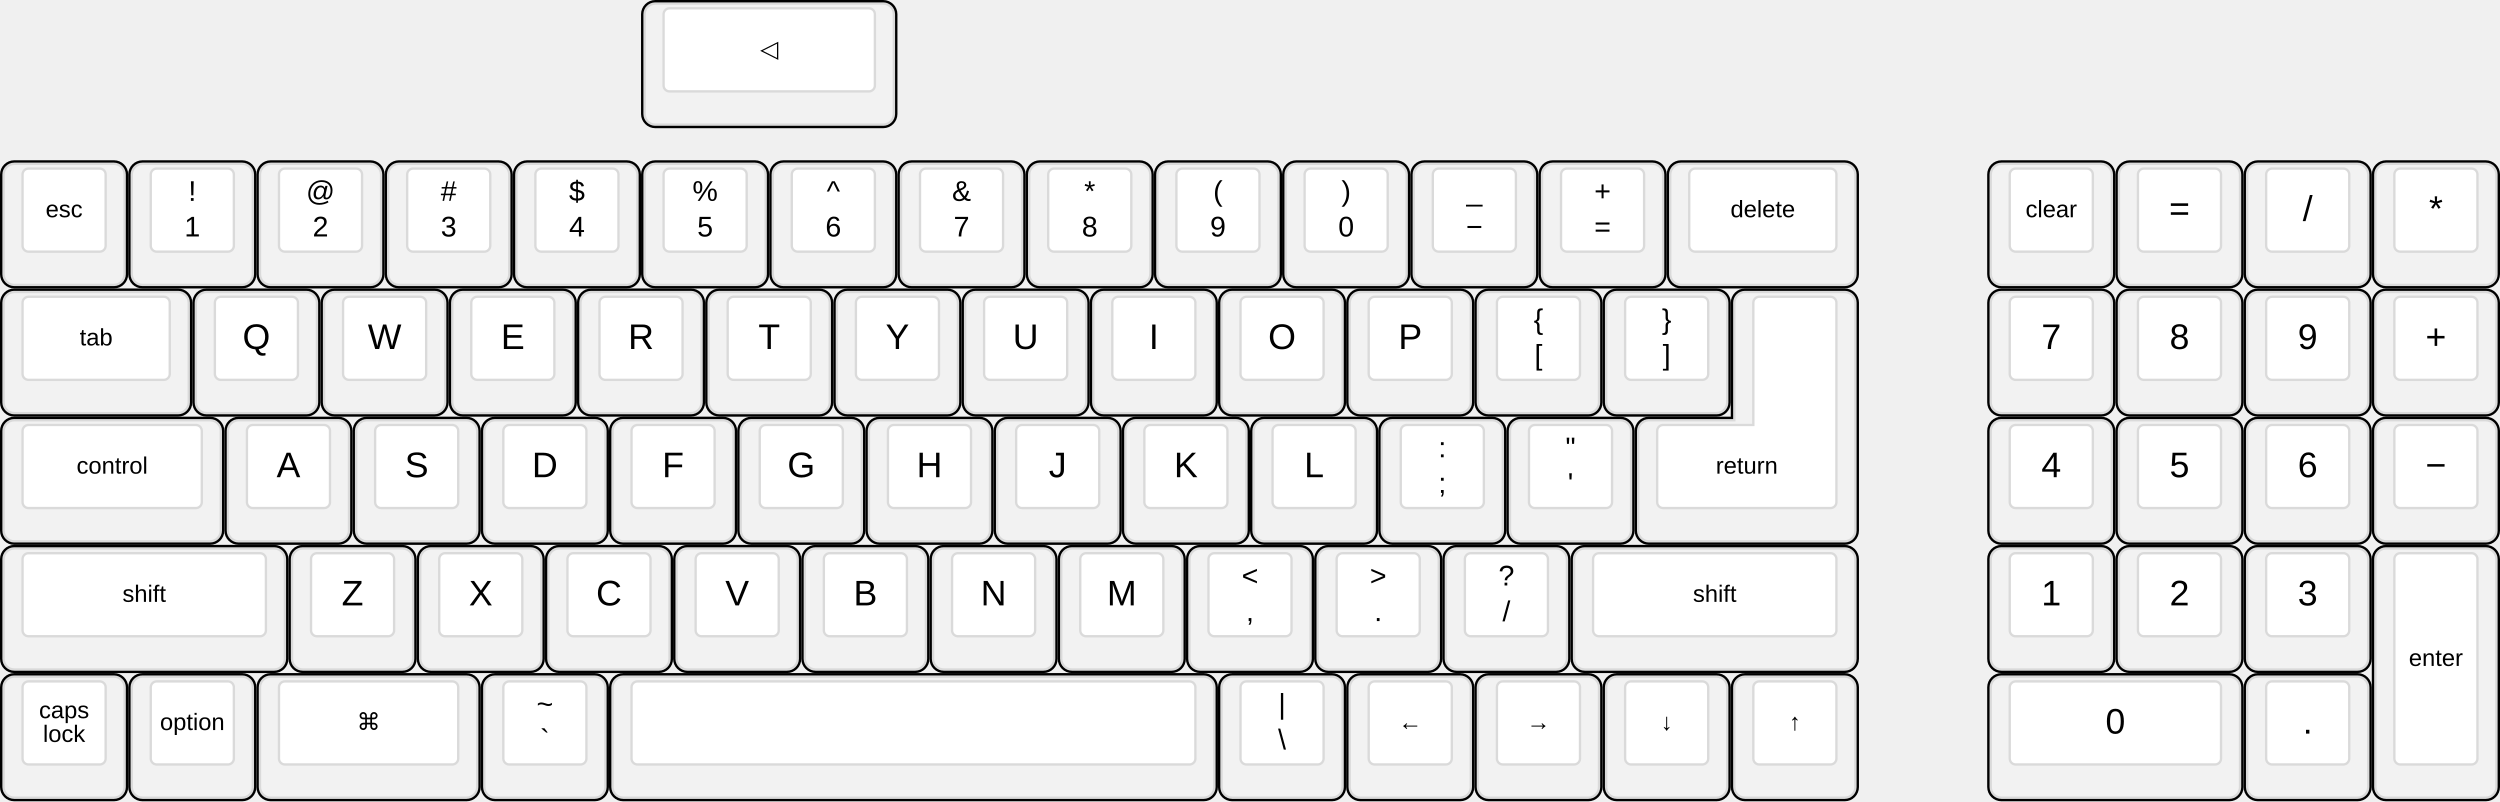
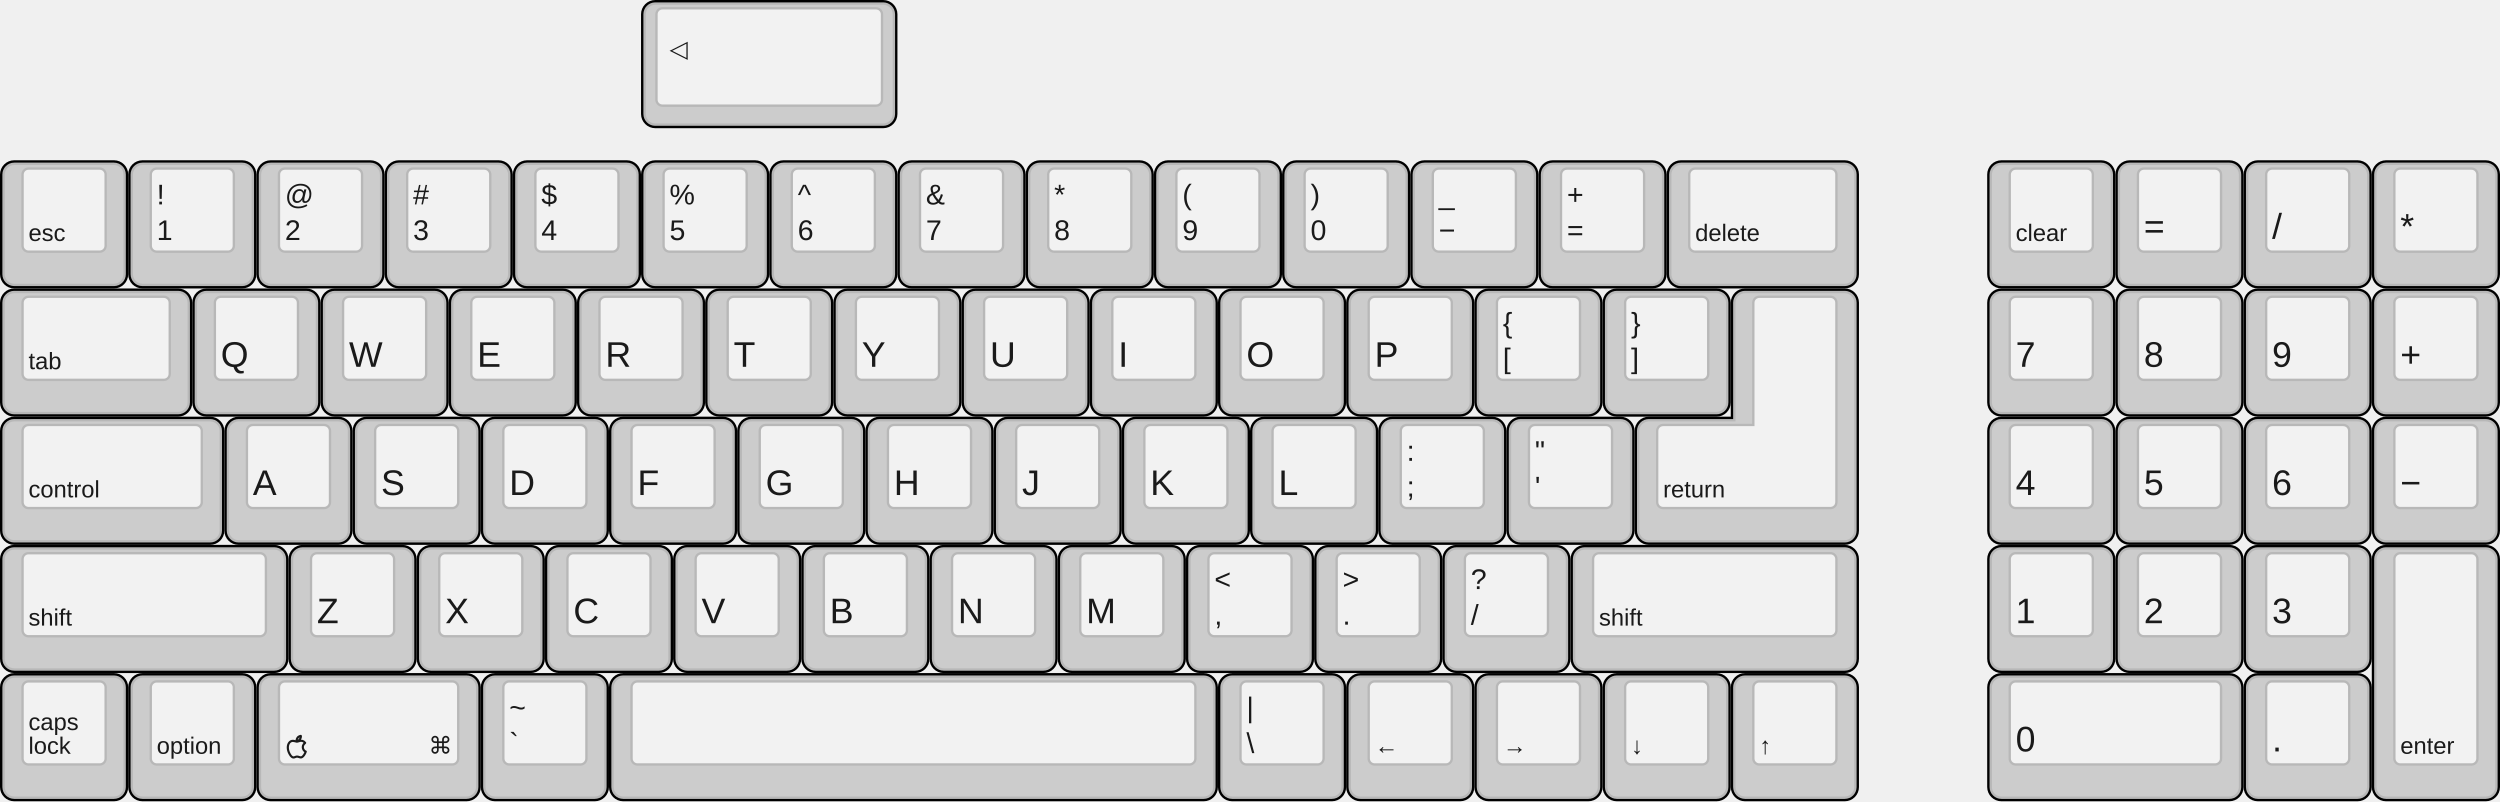
<svg xmlns="http://www.w3.org/2000/svg" xmlns:xlink="http://www.w3.org/1999/xlink" version="1.1" width="1053" height="337.5" viewBox="0 -337.5 1053 337.5">
  <defs>
    <g id="shape0">
      <path d="M 6 -54 C 2.686 -54 0 -51.314 0 -48 L 0 -6 C 0 -2.686 2.686 0 6 0 L 48 0 C 51.314 0 54 -2.686 54 -6 L 54 -48 C 54 -51.314 51.314 -54 48 -54 Z" fill="#000000" />
-       <path d="M 6 -53 C 3.239 -53 1 -50.761 1 -48 L 1 -6 C 1 -3.239 3.239 -1 6 -1 L 48 -1 C 50.761 -1 53 -3.239 53 -6 L 53 -48 C 53 -50.761 50.761 -53 48 -53 Z" fill="#dadada" />
-       <path d="M 6 -52 C 3.791 -52 2 -50.209 2 -48 L 2 -6 C 2 -3.791 3.791 -2 6 -2 L 48 -2 C 50.209 -2 52 -3.791 52 -6 L 52 -48 C 52 -50.209 50.209 -52 48 -52 Z" fill="#f2f2f2" />
-       <path d="M 12 -51 C 10.343 -51 9 -49.657 9 -48 L 9 -18 C 9 -16.343 10.343 -15 12 -15 L 42 -15 C 43.657 -15 45 -16.343 45 -18 L 45 -48 C 45 -49.657 43.657 -51 42 -51 Z" fill="#dadada" />
-       <path d="M 12 -50 C 10.895 -50 10 -49.105 10 -48 L 10 -18 C 10 -16.895 10.895 -16 12 -16 L 42 -16 C 43.105 -16 44 -16.895 44 -18 L 44 -48 C 44 -49.105 43.105 -50 42 -50 Z" fill="#ffffff" />
+       <path d="M 6 -53 C 3.239 -53 1 -50.761 1 -48 L 1 -6 C 1 -3.239 3.239 -1 6 -1 L 48 -1 C 50.761 -1 53 -3.239 53 -6 L 53 -48 C 53 -50.761 50.761 -53 48 -53 Z" fill="#b8b8b8" />
+       <path d="M 6 -52 C 3.791 -52 2 -50.209 2 -48 L 2 -6 C 2 -3.791 3.791 -2 6 -2 L 48 -2 C 50.209 -2 52 -3.791 52 -6 L 52 -48 C 52 -50.209 50.209 -52 48 -52 Z" fill="#cccccc" />
+       <path d="M 12 -51 C 10.343 -51 9 -49.657 9 -48 L 9 -18 C 9 -16.343 10.343 -15 12 -15 L 42 -15 C 43.657 -15 45 -16.343 45 -18 L 45 -48 C 45 -49.657 43.657 -51 42 -51 Z" fill="#b8b8b8" />
+       <path d="M 12 -50 C 10.895 -50 10 -49.105 10 -48 L 10 -18 C 10 -16.895 10.895 -16 12 -16 L 42 -16 C 43.105 -16 44 -16.895 44 -18 L 44 -48 C 44 -49.105 43.105 -50 42 -50 Z" fill="#f2f2f2" />
    </g>
    <g id="shape1">
      <path d="M 6 -54 C 2.686 -54 0 -51.314 0 -48 L 0 -6 C 0 -2.686 2.686 0 6 0 L 88.5 0 C 91.814 0 94.5 -2.686 94.5 -6 L 94.5 -48 C 94.5 -51.314 91.814 -54 88.5 -54 Z" fill="#000000" />
-       <path d="M 6 -53 C 3.239 -53 1 -50.761 1 -48 L 1 -6 C 1 -3.239 3.239 -1 6 -1 L 88.5 -1 C 91.261 -1 93.5 -3.239 93.5 -6 L 93.5 -48 C 93.5 -50.761 91.261 -53 88.5 -53 Z" fill="#dadada" />
-       <path d="M 6 -52 C 3.791 -52 2 -50.209 2 -48 L 2 -6 C 2 -3.791 3.791 -2 6 -2 L 88.5 -2 C 90.709 -2 92.5 -3.791 92.5 -6 L 92.5 -48 C 92.5 -50.209 90.709 -52 88.5 -52 Z" fill="#f2f2f2" />
-       <path d="M 12 -51 C 10.343 -51 9 -49.657 9 -48 L 9 -18 C 9 -16.343 10.343 -15 12 -15 L 82.5 -15 C 84.157 -15 85.5 -16.343 85.5 -18 L 85.5 -48 C 85.5 -49.657 84.157 -51 82.5 -51 Z" fill="#dadada" />
-       <path d="M 12 -50 C 10.895 -50 10 -49.105 10 -48 L 10 -18 C 10 -16.895 10.895 -16 12 -16 L 82.5 -16 C 83.605 -16 84.5 -16.895 84.5 -18 L 84.5 -48 C 84.5 -49.105 83.605 -50 82.5 -50 Z" fill="#ffffff" />
+       <path d="M 6 -53 C 3.239 -53 1 -50.761 1 -48 L 1 -6 C 1 -3.239 3.239 -1 6 -1 L 88.5 -1 C 91.261 -1 93.5 -3.239 93.5 -6 L 93.5 -48 C 93.5 -50.761 91.261 -53 88.5 -53 Z" fill="#b8b8b8" />
+       <path d="M 6 -52 C 3.791 -52 2 -50.209 2 -48 L 2 -6 C 2 -3.791 3.791 -2 6 -2 L 88.5 -2 C 90.709 -2 92.5 -3.791 92.5 -6 L 92.5 -48 C 92.5 -50.209 90.709 -52 88.5 -52 Z" fill="#cccccc" />
+       <path d="M 12 -51 C 10.343 -51 9 -49.657 9 -48 L 9 -18 C 9 -16.343 10.343 -15 12 -15 L 82.5 -15 C 84.157 -15 85.5 -16.343 85.5 -18 L 85.5 -48 C 85.5 -49.657 84.157 -51 82.5 -51 Z" fill="#b8b8b8" />
+       <path d="M 12 -50 C 10.895 -50 10 -49.105 10 -48 L 10 -18 C 10 -16.895 10.895 -16 12 -16 L 82.5 -16 C 83.605 -16 84.5 -16.895 84.5 -18 L 84.5 -48 C 84.5 -49.105 83.605 -50 82.5 -50 Z" fill="#f2f2f2" />
    </g>
    <g id="shape2">
      <path d="M 6 -54 C 2.686 -54 0 -51.314 0 -48 L 0 -6 C 0 -2.686 2.686 0 6 0 L 250.5 0 C 253.814 0 256.5 -2.686 256.5 -6 L 256.5 -48 C 256.5 -51.314 253.814 -54 250.5 -54 Z" fill="#000000" />
-       <path d="M 6 -53 C 3.239 -53 1 -50.761 1 -48 L 1 -6 C 1 -3.239 3.239 -1 6 -1 L 250.5 -1 C 253.261 -1 255.5 -3.239 255.5 -6 L 255.5 -48 C 255.5 -50.761 253.261 -53 250.5 -53 Z" fill="#dadada" />
-       <path d="M 6 -52 C 3.791 -52 2 -50.209 2 -48 L 2 -6 C 2 -3.791 3.791 -2 6 -2 L 250.5 -2 C 252.709 -2 254.5 -3.791 254.5 -6 L 254.5 -48 C 254.5 -50.209 252.709 -52 250.5 -52 Z" fill="#f2f2f2" />
-       <path d="M 12 -51 C 10.343 -51 9 -49.657 9 -48 L 9 -18 C 9 -16.343 10.343 -15 12 -15 L 244.5 -15 C 246.157 -15 247.5 -16.343 247.5 -18 L 247.5 -48 C 247.5 -49.657 246.157 -51 244.5 -51 Z" fill="#dadada" />
-       <path d="M 12 -50 C 10.895 -50 10 -49.105 10 -48 L 10 -18 C 10 -16.895 10.895 -16 12 -16 L 244.5 -16 C 245.605 -16 246.5 -16.895 246.5 -18 L 246.5 -48 C 246.5 -49.105 245.605 -50 244.5 -50 Z" fill="#ffffff" />
+       <path d="M 6 -53 C 3.239 -53 1 -50.761 1 -48 L 1 -6 C 1 -3.239 3.239 -1 6 -1 L 250.5 -1 C 253.261 -1 255.5 -3.239 255.5 -6 L 255.5 -48 C 255.5 -50.761 253.261 -53 250.5 -53 Z" fill="#b8b8b8" />
+       <path d="M 6 -52 C 3.791 -52 2 -50.209 2 -48 L 2 -6 C 2 -3.791 3.791 -2 6 -2 L 250.5 -2 C 252.709 -2 254.5 -3.791 254.5 -6 L 254.5 -48 C 254.5 -50.209 252.709 -52 250.5 -52 Z" fill="#cccccc" />
+       <path d="M 12 -51 C 10.343 -51 9 -49.657 9 -48 L 9 -18 C 9 -16.343 10.343 -15 12 -15 L 244.5 -15 C 246.157 -15 247.5 -16.343 247.5 -18 L 247.5 -48 C 247.5 -49.657 246.157 -51 244.5 -51 Z" fill="#b8b8b8" />
+       <path d="M 12 -50 C 10.895 -50 10 -49.105 10 -48 L 10 -18 C 10 -16.895 10.895 -16 12 -16 L 244.5 -16 C 245.605 -16 246.5 -16.895 246.5 -18 L 246.5 -48 C 246.5 -49.105 245.605 -50 244.5 -50 Z" fill="#f2f2f2" />
    </g>
    <g id="shape3">
      <path d="M 6 -54 C 2.686 -54 0 -51.314 0 -48 L 0 -6 C 0 -2.686 2.686 0 6 0 L 102 0 C 105.314 0 108 -2.686 108 -6 L 108 -48 C 108 -51.314 105.314 -54 102 -54 Z" fill="#000000" />
-       <path d="M 6 -53 C 3.239 -53 1 -50.761 1 -48 L 1 -6 C 1 -3.239 3.239 -1 6 -1 L 102 -1 C 104.761 -1 107 -3.239 107 -6 L 107 -48 C 107 -50.761 104.761 -53 102 -53 Z" fill="#dadada" />
-       <path d="M 6 -52 C 3.791 -52 2 -50.209 2 -48 L 2 -6 C 2 -3.791 3.791 -2 6 -2 L 102 -2 C 104.209 -2 106 -3.791 106 -6 L 106 -48 C 106 -50.209 104.209 -52 102 -52 Z" fill="#f2f2f2" />
-       <path d="M 12 -51 C 10.343 -51 9 -49.657 9 -48 L 9 -18 C 9 -16.343 10.343 -15 12 -15 L 96 -15 C 97.657 -15 99 -16.343 99 -18 L 99 -48 C 99 -49.657 97.657 -51 96 -51 Z" fill="#dadada" />
-       <path d="M 12 -50 C 10.895 -50 10 -49.105 10 -48 L 10 -18 C 10 -16.895 10.895 -16 12 -16 L 96 -16 C 97.105 -16 98 -16.895 98 -18 L 98 -48 C 98 -49.105 97.105 -50 96 -50 Z" fill="#ffffff" />
+       <path d="M 6 -53 C 3.239 -53 1 -50.761 1 -48 L 1 -6 C 1 -3.239 3.239 -1 6 -1 L 102 -1 C 104.761 -1 107 -3.239 107 -6 L 107 -48 C 107 -50.761 104.761 -53 102 -53 Z" fill="#b8b8b8" />
+       <path d="M 6 -52 C 3.791 -52 2 -50.209 2 -48 L 2 -6 C 2 -3.791 3.791 -2 6 -2 L 102 -2 C 104.209 -2 106 -3.791 106 -6 L 106 -48 C 106 -50.209 104.209 -52 102 -52 Z" fill="#cccccc" />
+       <path d="M 12 -51 C 10.343 -51 9 -49.657 9 -48 L 9 -18 C 9 -16.343 10.343 -15 12 -15 L 96 -15 C 97.657 -15 99 -16.343 99 -18 L 99 -48 C 99 -49.657 97.657 -51 96 -51 Z" fill="#b8b8b8" />
+       <path d="M 12 -50 C 10.895 -50 10 -49.105 10 -48 L 10 -18 C 10 -16.895 10.895 -16 12 -16 L 96 -16 C 97.105 -16 98 -16.895 98 -18 L 98 -48 C 98 -49.105 97.105 -50 96 -50 Z" fill="#f2f2f2" />
    </g>
    <g id="shape4">
      <path d="M 6 -108 C 2.686 -108 0 -105.314 0 -102 L 0 -6 C 0 -2.686 2.686 0 6 0 L 48 0 C 51.314 0 54 -2.686 54 -6 L 54 -102 C 54 -105.314 51.314 -108 48 -108 Z" fill="#000000" />
-       <path d="M 6 -107 C 3.239 -107 1 -104.761 1 -102 L 1 -6 C 1 -3.239 3.239 -1 6 -1 L 48 -1 C 50.761 -1 53 -3.239 53 -6 L 53 -102 C 53 -104.761 50.761 -107 48 -107 Z" fill="#dadada" />
-       <path d="M 6 -106 C 3.791 -106 2 -104.209 2 -102 L 2 -6 C 2 -3.791 3.791 -2 6 -2 L 48 -2 C 50.209 -2 52 -3.791 52 -6 L 52 -102 C 52 -104.209 50.209 -106 48 -106 Z" fill="#f2f2f2" />
-       <path d="M 12 -105 C 10.343 -105 9 -103.657 9 -102 L 9 -18 C 9 -16.343 10.343 -15 12 -15 L 42 -15 C 43.657 -15 45 -16.343 45 -18 L 45 -102 C 45 -103.657 43.657 -105 42 -105 Z" fill="#dadada" />
-       <path d="M 12 -104 C 10.895 -104 10 -103.105 10 -102 L 10 -18 C 10 -16.895 10.895 -16 12 -16 L 42 -16 C 43.105 -16 44 -16.895 44 -18 L 44 -102 C 44 -103.105 43.105 -104 42 -104 Z" fill="#ffffff" />
+       <path d="M 6 -107 C 3.239 -107 1 -104.761 1 -102 L 1 -6 C 1 -3.239 3.239 -1 6 -1 L 48 -1 C 50.761 -1 53 -3.239 53 -6 L 53 -102 C 53 -104.761 50.761 -107 48 -107 Z" fill="#b8b8b8" />
+       <path d="M 6 -106 C 3.791 -106 2 -104.209 2 -102 L 2 -6 C 2 -3.791 3.791 -2 6 -2 L 48 -2 C 50.209 -2 52 -3.791 52 -6 L 52 -102 C 52 -104.209 50.209 -106 48 -106 Z" fill="#cccccc" />
+       <path d="M 12 -105 C 10.343 -105 9 -103.657 9 -102 L 9 -18 C 9 -16.343 10.343 -15 12 -15 L 42 -15 C 43.657 -15 45 -16.343 45 -18 L 45 -102 C 45 -103.657 43.657 -105 42 -105 Z" fill="#b8b8b8" />
+       <path d="M 12 -104 C 10.895 -104 10 -103.105 10 -102 L 10 -18 C 10 -16.895 10.895 -16 12 -16 L 42 -16 C 43.105 -16 44 -16.895 44 -18 L 44 -102 C 44 -103.105 43.105 -104 42 -104 Z" fill="#f2f2f2" />
    </g>
    <g id="shape5">
      <path d="M 6 -54 C 2.686 -54 0 -51.314 0 -48 L 0 -6 C 0 -2.686 2.686 0 6 0 L 115.5 0 C 118.814 0 121.5 -2.686 121.5 -6 L 121.5 -48 C 121.5 -51.314 118.814 -54 115.5 -54 Z" fill="#000000" />
-       <path d="M 6 -53 C 3.239 -53 1 -50.761 1 -48 L 1 -6 C 1 -3.239 3.239 -1 6 -1 L 115.5 -1 C 118.261 -1 120.5 -3.239 120.5 -6 L 120.5 -48 C 120.5 -50.761 118.261 -53 115.5 -53 Z" fill="#dadada" />
-       <path d="M 6 -52 C 3.791 -52 2 -50.209 2 -48 L 2 -6 C 2 -3.791 3.791 -2 6 -2 L 115.5 -2 C 117.709 -2 119.5 -3.791 119.5 -6 L 119.5 -48 C 119.5 -50.209 117.709 -52 115.5 -52 Z" fill="#f2f2f2" />
-       <path d="M 12 -51 C 10.343 -51 9 -49.657 9 -48 L 9 -18 C 9 -16.343 10.343 -15 12 -15 L 109.5 -15 C 111.157 -15 112.5 -16.343 112.5 -18 L 112.5 -48 C 112.5 -49.657 111.157 -51 109.5 -51 Z" fill="#dadada" />
-       <path d="M 12 -50 C 10.895 -50 10 -49.105 10 -48 L 10 -18 C 10 -16.895 10.895 -16 12 -16 L 109.5 -16 C 110.605 -16 111.5 -16.895 111.5 -18 L 111.5 -48 C 111.5 -49.105 110.605 -50 109.5 -50 Z" fill="#ffffff" />
+       <path d="M 6 -53 C 3.239 -53 1 -50.761 1 -48 L 1 -6 C 1 -3.239 3.239 -1 6 -1 L 115.5 -1 C 118.261 -1 120.5 -3.239 120.5 -6 L 120.5 -48 C 120.5 -50.761 118.261 -53 115.5 -53 Z" fill="#b8b8b8" />
+       <path d="M 6 -52 C 3.791 -52 2 -50.209 2 -48 L 2 -6 C 2 -3.791 3.791 -2 6 -2 L 115.5 -2 C 117.709 -2 119.5 -3.791 119.5 -6 L 119.5 -48 C 119.5 -50.209 117.709 -52 115.5 -52 Z" fill="#cccccc" />
+       <path d="M 12 -51 C 10.343 -51 9 -49.657 9 -48 L 9 -18 C 9 -16.343 10.343 -15 12 -15 L 109.5 -15 C 111.157 -15 112.5 -16.343 112.5 -18 L 112.5 -48 C 112.5 -49.657 111.157 -51 109.5 -51 Z" fill="#b8b8b8" />
+       <path d="M 12 -50 C 10.895 -50 10 -49.105 10 -48 L 10 -18 C 10 -16.895 10.895 -16 12 -16 L 109.5 -16 C 110.605 -16 111.5 -16.895 111.5 -18 L 111.5 -48 C 111.5 -49.105 110.605 -50 109.5 -50 Z" fill="#f2f2f2" />
    </g>
    <g id="shape6">
      <path d="M 46.5 -108 C 43.186 -108 40.5 -105.314 40.5 -102 L 40.5 -54 L 6 -54 C 2.686 -54 0 -51.314 0 -48 L 0 -6 C 0 -2.686 2.686 0 6 0 L 88.5 0 C 91.814 0 94.5 -2.686 94.5 -6 L 94.5 -102 C 94.5 -105.314 91.814 -108 88.5 -108 Z" fill="#000000" />
-       <path d="M 46.5 -107 C 43.739 -107 41.5 -104.761 41.5 -102 L 41.5 -54 L 41.5 -53 L 40.5 -53 L 6 -53 C 3.239 -53 1 -50.761 1 -48 L 1 -6 C 1 -3.239 3.239 -1 6 -1 L 88.5 -1 C 91.261 -1 93.5 -3.239 93.5 -6 L 93.5 -102 C 93.5 -104.761 91.261 -107 88.5 -107 Z" fill="#dadada" />
-       <path d="M 46.5 -106 C 44.291 -106 42.5 -104.209 42.5 -102 L 42.5 -54 L 42.5 -52 L 6 -52 C 3.791 -52 2 -50.209 2 -48 L 2 -6 C 2 -3.791 3.791 -2 6 -2 L 88.5 -2 C 90.709 -2 92.5 -3.791 92.5 -6 L 92.5 -102 C 92.5 -104.209 90.709 -106 88.5 -106 Z" fill="#f2f2f2" />
-       <path d="M 52.5 -105 C 50.843 -105 49.5 -103.657 49.5 -102 L 49.5 -60 L 49.5 -51 L 40.5 -51 L 12 -51 C 10.343 -51 9 -49.657 9 -48 L 9 -18 C 9 -16.343 10.343 -15 12 -15 L 82.5 -15 C 84.157 -15 85.5 -16.343 85.5 -18 L 85.5 -102 C 85.5 -103.657 84.157 -105 82.5 -105 Z" fill="#dadada" />
-       <path d="M 52.5 -104 C 51.395 -104 50.5 -103.105 50.5 -102 L 50.5 -60 L 50.5 -50 L 12 -50 C 10.895 -50 10 -49.105 10 -48 L 10 -18 C 10 -16.895 10.895 -16 12 -16 L 82.5 -16 C 83.605 -16 84.5 -16.895 84.5 -18 L 84.5 -102 C 84.5 -103.105 83.605 -104 82.5 -104 Z" fill="#ffffff" />
+       <path d="M 46.5 -107 C 43.739 -107 41.5 -104.761 41.5 -102 L 41.5 -54 L 41.5 -53 L 40.5 -53 L 6 -53 C 3.239 -53 1 -50.761 1 -48 L 1 -6 C 1 -3.239 3.239 -1 6 -1 L 88.5 -1 C 91.261 -1 93.5 -3.239 93.5 -6 L 93.5 -102 C 93.5 -104.761 91.261 -107 88.5 -107 Z" fill="#b8b8b8" />
+       <path d="M 46.5 -106 C 44.291 -106 42.5 -104.209 42.5 -102 L 42.5 -54 L 42.5 -52 L 6 -52 C 3.791 -52 2 -50.209 2 -48 L 2 -6 C 2 -3.791 3.791 -2 6 -2 L 88.5 -2 C 90.709 -2 92.5 -3.791 92.5 -6 L 92.5 -102 C 92.5 -104.209 90.709 -106 88.5 -106 Z" fill="#cccccc" />
+       <path d="M 52.5 -105 C 50.843 -105 49.5 -103.657 49.5 -102 L 49.5 -60 L 49.5 -51 L 40.5 -51 L 12 -51 C 10.343 -51 9 -49.657 9 -48 L 9 -18 C 9 -16.343 10.343 -15 12 -15 L 82.5 -15 C 84.157 -15 85.5 -16.343 85.5 -18 L 85.5 -102 C 85.5 -103.657 84.157 -105 82.5 -105 Z" fill="#b8b8b8" />
+       <path d="M 52.5 -104 C 51.395 -104 50.5 -103.105 50.5 -102 L 50.5 -60 L 50.5 -50 L 12 -50 C 10.895 -50 10 -49.105 10 -48 L 10 -18 C 10 -16.895 10.895 -16 12 -16 L 82.5 -16 C 83.605 -16 84.5 -16.895 84.5 -18 L 84.5 -102 C 84.5 -103.105 83.605 -104 82.5 -104 Z" fill="#f2f2f2" />
    </g>
    <g id="shape7">
      <path d="M 6 -54 C 2.686 -54 0 -51.314 0 -48 L 0 -6 C 0 -2.686 2.686 0 6 0 L 75 0 C 78.314 0 81 -2.686 81 -6 L 81 -48 C 81 -51.314 78.314 -54 75 -54 Z" fill="#000000" />
-       <path d="M 6 -53 C 3.239 -53 1 -50.761 1 -48 L 1 -6 C 1 -3.239 3.239 -1 6 -1 L 75 -1 C 77.761 -1 80 -3.239 80 -6 L 80 -48 C 80 -50.761 77.761 -53 75 -53 Z" fill="#dadada" />
-       <path d="M 6 -52 C 3.791 -52 2 -50.209 2 -48 L 2 -6 C 2 -3.791 3.791 -2 6 -2 L 75 -2 C 77.209 -2 79 -3.791 79 -6 L 79 -48 C 79 -50.209 77.209 -52 75 -52 Z" fill="#f2f2f2" />
-       <path d="M 12 -51 C 10.343 -51 9 -49.657 9 -48 L 9 -18 C 9 -16.343 10.343 -15 12 -15 L 69 -15 C 70.657 -15 72 -16.343 72 -18 L 72 -48 C 72 -49.657 70.657 -51 69 -51 Z" fill="#dadada" />
-       <path d="M 12 -50 C 10.895 -50 10 -49.105 10 -48 L 10 -18 C 10 -16.895 10.895 -16 12 -16 L 69 -16 C 70.105 -16 71 -16.895 71 -18 L 71 -48 C 71 -49.105 70.105 -50 69 -50 Z" fill="#ffffff" />
-     </g>
+       <path d="M 6 -53 C 3.239 -53 1 -50.761 1 -48 L 1 -6 C 1 -3.239 3.239 -1 6 -1 L 75 -1 C 77.761 -1 80 -3.239 80 -6 L 80 -48 C 80 -50.761 77.761 -53 75 -53 Z" fill="#b8b8b8" />
+       <path d="M 6 -52 C 3.791 -52 2 -50.209 2 -48 L 2 -6 C 2 -3.791 3.791 -2 6 -2 L 75 -2 C 77.209 -2 79 -3.791 79 -6 L 79 -48 C 79 -50.209 77.209 -52 75 -52 Z" fill="#cccccc" />
+       <path d="M 12 -51 C 10.343 -51 9 -49.657 9 -48 L 9 -18 C 9 -16.343 10.343 -15 12 -15 L 69 -15 C 70.657 -15 72 -16.343 72 -18 L 72 -48 C 72 -49.657 70.657 -51 69 -51 Z" fill="#b8b8b8" />
+       <path d="M 12 -50 C 10.895 -50 10 -49.105 10 -48 L 10 -18 C 10 -16.895 10.895 -16 12 -16 L 69 -16 C 70.105 -16 71 -16.895 71 -18 L 71 -48 C 71 -49.105 70.105 -50 69 -50 Z" fill="#f2f2f2" />
+     </g>
+     <g id="shape8">
+       <path d="M 6 -54 C 2.686 -54 0 -51.314 0 -48 L 0 -6 C 0 -2.686 2.686 0 6 0 L 102 0 C 105.314 0 108 -2.686 108 -6 L 108 -48 C 108 -51.314 105.314 -54 102 -54 Z" fill="#000000" />
+       <path d="M 6 -53 C 3.239 -53 1 -50.761 1 -48 L 1 -6 C 1 -3.239 3.239 -1 6 -1 L 102 -1 C 104.761 -1 107 -3.239 107 -6 L 107 -48 C 107 -50.761 104.761 -53 102 -53 Z" fill="#b8b8b8" />
+       <path d="M 6 -52 C 3.791 -52 2 -50.209 2 -48 L 2 -6 C 2 -3.791 3.791 -2 6 -2 L 102 -2 C 104.209 -2 106 -3.791 106 -6 L 106 -48 C 106 -50.209 104.209 -52 102 -52 Z" fill="#cccccc" />
+       <path d="M 9 -51 C 7.343 -51 6 -49.657 6 -48 L 6 -12 C 6 -10.343 7.343 -9 9 -9 L 99 -9 C 100.657 -9 102 -10.343 102 -12 L 102 -48 C 102 -49.657 100.657 -51 99 -51 Z" fill="#b8b8b8" />
+       <path d="M 9 -50 C 7.895 -50 7 -49.105 7 -48 L 7 -12 C 7 -10.895 7.895 -10 9 -10 L 99 -10 C 100.105 -10 101 -10.895 101 -12 L 101 -48 C 101 -49.105 100.105 -50 99 -50 Z" fill="#f2f2f2" />
+     </g>
+     <path id="path0" d="M 0.363 1 C 0.29 1 0.224 0.946 0.162 0.834 c -0.057 -0.1 -0.085 -0.2 -0.085 -0.297 c 0 -0.093 0.024 -0.171 0.07 -0.231 C 0.196 0.242 0.26 0.209 0.336 0.209 c 0.031 0 0.067 0.006 0.108 0.019 c 0.001 0 0.002 0 0.003 0.001 C 0.453 0.181 0.469 0.138 0.495 0.1 c 0.034 -0.049 0.089 -0.083 0.164 -0.099 c 0.021 -0.005 0.044 0.006 0.052 0.027 c 0.004 0.01 0.006 0.02 0.006 0.029 c 0 0.003 0.001 0.007 0.001 0.011 c 0 0.028 -0.007 0.059 -0.02 0.091 C 0.693 0.175 0.685 0.19 0.675 0.205 c 0.054 0 0.102 0.014 0.146 0.043 c 0.025 0.019 0.047 0.04 0.067 0.064 C 0.903 0.332 0.9 0.359 0.881 0.375 C 0.849 0.403 0.834 0.42 0.828 0.43 c -0.02 0.028 -0.029 0.056 -0.029 0.087 c 0 0.035 0.01 0.067 0.03 0.096 c 0.019 0.027 0.039 0.044 0.062 0.051 c 0.011 0.003 0.021 0.012 0.027 0.022 c 0.005 0.01 0.007 0.023 0.003 0.035 C 0.907 0.77 0.882 0.819 0.849 0.87 C 0.792 0.956 0.733 0.998 0.67 0.998 c -0.024 0 -0.053 -0.006 -0.091 -0.02 C 0.545 0.965 0.524 0.963 0.512 0.963 c -0.017 0 -0.038 0.005 -0.06 0.015 C 0.416 0.993 0.388 1 0.363 1 z M 0.336 0.3 c -0.047 0 -0.085 0.02 -0.117 0.061 C 0.185 0.406 0.168 0.465 0.168 0.538 c 0 0.082 0.024 0.167 0.073 0.252 c 0.043 0.078 0.085 0.119 0.122 0.119 c 0.008 0 0.024 -0.002 0.054 -0.015 C 0.483 0.865 0.536 0.865 0.61 0.893 c 0.034 0.012 0.051 0.014 0.06 0.014 c 0.038 0 0.077 -0.047 0.104 -0.087 c 0.02 -0.03 0.036 -0.059 0.047 -0.088 C 0.796 0.716 0.773 0.694 0.754 0.666 c -0.03 -0.044 -0.046 -0.094 -0.046 -0.148 c 0 -0.05 0.015 -0.096 0.044 -0.139 c 0.008 -0.013 0.02 -0.026 0.035 -0.041 C 0.781 0.333 0.775 0.327 0.768 0.322 c -0.042 -0.028 -0.087 -0.038 -0.169 -0.01 C 0.556 0.327 0.527 0.333 0.506 0.333 c -0.011 0 -0.033 -0.002 -0.087 -0.019 C 0.386 0.305 0.358 0.3 0.336 0.3 z M 0.62 0.11 C 0.598 0.121 0.582 0.135 0.57 0.152 C 0.557 0.169 0.548 0.188 0.543 0.209 c 0.009 -0.005 0.02 -0.014 0.032 -0.024 c 0.018 -0.018 0.031 -0.038 0.04 -0.059 C 0.617 0.121 0.619 0.115 0.62 0.11 z" />
  </defs>
  <g class="keyboard">
    <g class="key">
      <use xlink:href="#shape0" transform="translate(0 0)" />
-       <text x="27" y="-35" text-anchor="middle" font-family="Arial" font-size="10" fill="#000000">caps</text>
-       <text x="27" y="-25" text-anchor="middle" font-family="Arial" font-size="10" fill="#000000">lock</text>
+       <text x="12" y="-30" text-anchor="start" font-family="Arial" font-size="10" fill="#1a1a1a">caps</text>
+       <text x="12" y="-20" text-anchor="start" font-family="Arial" font-size="10" fill="#1a1a1a">lock</text>
    </g>
    <g class="key">
      <use xlink:href="#shape0" transform="translate(54 0)" />
-       <text x="81" y="-30" text-anchor="middle" font-family="Arial" font-size="10" fill="#000000">option</text>
+       <text x="66" y="-20" text-anchor="start" font-family="Arial" font-size="10" fill="#1a1a1a">option</text>
    </g>
    <g class="key">
      <use xlink:href="#shape1" transform="translate(108 0)" />
-       <text x="155.25" y="-30" text-anchor="middle" font-family="Arial" font-size="10" fill="#000000">⌘</text>
+       <use xlink:href="#path0" transform="translate(120 -28) scale(10 10)" fill="#1a1a1a" />
+       <text x="190.5" y="-20" text-anchor="end" font-family="Arial" font-size="10" fill="#1a1a1a">⌘</text>
    </g>
    <g class="key">
      <use xlink:href="#shape0" transform="translate(202.5 0)" />
-       <text x="229.5" y="-21.9" text-anchor="middle" font-family="Arial" font-size="12" fill="#000000">`</text>
-       <text x="229.5" y="-36.9" text-anchor="middle" font-family="Arial" font-size="12" fill="#000000">~</text>
+       <text x="214.5" y="-20.4" text-anchor="start" font-family="Arial" font-size="12" fill="#1a1a1a">`</text>
+       <text x="214.5" y="-35.4" text-anchor="start" font-family="Arial" font-size="12" fill="#1a1a1a">~</text>
    </g>
    <g class="key">
      <use xlink:href="#shape2" transform="translate(256.5 0)" />
    </g>
    <g class="key">
      <use xlink:href="#shape0" transform="translate(513 0)" />
-       <text x="540" y="-21.9" text-anchor="middle" font-family="Arial" font-size="12" fill="#000000">\</text>
-       <text x="540" y="-36.9" text-anchor="middle" font-family="Arial" font-size="12" fill="#000000">|</text>
+       <text x="525" y="-20.4" text-anchor="start" font-family="Arial" font-size="12" fill="#1a1a1a">\</text>
+       <text x="525" y="-35.4" text-anchor="start" font-family="Arial" font-size="12" fill="#1a1a1a">|</text>
    </g>
    <g class="key">
      <use xlink:href="#shape0" transform="translate(567 0)" />
-       <text x="594" y="-30" text-anchor="middle" font-family="Arial" font-size="10" fill="#000000">←</text>
+       <text x="579" y="-20" text-anchor="start" font-family="Arial" font-size="10" fill="#1a1a1a">←</text>
    </g>
    <g class="key">
      <use xlink:href="#shape0" transform="translate(621 0)" />
-       <text x="648" y="-30" text-anchor="middle" font-family="Arial" font-size="10" fill="#000000">→</text>
+       <text x="633" y="-20" text-anchor="start" font-family="Arial" font-size="10" fill="#1a1a1a">→</text>
    </g>
    <g class="key">
      <use xlink:href="#shape0" transform="translate(675 0)" />
-       <text x="702" y="-30" text-anchor="middle" font-family="Arial" font-size="10" fill="#000000">↓</text>
+       <text x="687" y="-20" text-anchor="start" font-family="Arial" font-size="10" fill="#1a1a1a">↓</text>
    </g>
    <g class="key">
      <use xlink:href="#shape0" transform="translate(729 0)" />
-       <text x="756" y="-30" text-anchor="middle" font-family="Arial" font-size="10" fill="#000000">↑</text>
+       <text x="741" y="-20" text-anchor="start" font-family="Arial" font-size="10" fill="#1a1a1a">↑</text>
    </g>
    <g class="key">
      <use xlink:href="#shape3" transform="translate(837 0)" />
-       <text x="891" y="-28.5" text-anchor="middle" font-family="Arial" font-size="15" fill="#000000">0</text>
+       <text x="849" y="-21" text-anchor="start" font-family="Arial" font-size="15" fill="#1a1a1a">0</text>
    </g>
    <g class="key">
      <use xlink:href="#shape0" transform="translate(945 0)" />
-       <text x="972" y="-28.5" text-anchor="middle" font-family="Arial" font-size="15" fill="#000000">.</text>
+       <text x="957" y="-21" text-anchor="start" font-family="Arial" font-size="15" fill="#1a1a1a">.</text>
    </g>
    <g class="key">
      <use xlink:href="#shape4" transform="translate(999 0)" />
-       <text x="1026" y="-57" text-anchor="middle" font-family="Arial" font-size="10" fill="#000000">enter</text>
+       <text x="1011" y="-20" text-anchor="start" font-family="Arial" font-size="10" fill="#1a1a1a">enter</text>
    </g>
    <g class="key">
      <use xlink:href="#shape5" transform="translate(0 -54)" />
-       <text x="60.75" y="-84" text-anchor="middle" font-family="Arial" font-size="10" fill="#000000">shift</text>
+       <text x="12" y="-74" text-anchor="start" font-family="Arial" font-size="10" fill="#1a1a1a">shift</text>
    </g>
    <g class="key">
      <use xlink:href="#shape0" transform="translate(121.5 -54)" />
-       <text x="148.5" y="-82.5" text-anchor="middle" font-family="Arial" font-size="15" fill="#000000">Z</text>
+       <text x="133.5" y="-75" text-anchor="start" font-family="Arial" font-size="15" fill="#1a1a1a">Z</text>
    </g>
    <g class="key">
      <use xlink:href="#shape0" transform="translate(175.5 -54)" />
-       <text x="202.5" y="-82.5" text-anchor="middle" font-family="Arial" font-size="15" fill="#000000">X</text>
+       <text x="187.5" y="-75" text-anchor="start" font-family="Arial" font-size="15" fill="#1a1a1a">X</text>
    </g>
    <g class="key">
      <use xlink:href="#shape0" transform="translate(229.5 -54)" />
-       <text x="256.5" y="-82.5" text-anchor="middle" font-family="Arial" font-size="15" fill="#000000">C</text>
+       <text x="241.5" y="-75" text-anchor="start" font-family="Arial" font-size="15" fill="#1a1a1a">C</text>
    </g>
    <g class="key">
      <use xlink:href="#shape0" transform="translate(283.5 -54)" />
-       <text x="310.5" y="-82.5" text-anchor="middle" font-family="Arial" font-size="15" fill="#000000">V</text>
+       <text x="295.5" y="-75" text-anchor="start" font-family="Arial" font-size="15" fill="#1a1a1a">V</text>
    </g>
    <g class="key">
      <use xlink:href="#shape0" transform="translate(337.5 -54)" />
-       <text x="364.5" y="-82.5" text-anchor="middle" font-family="Arial" font-size="15" fill="#000000">B</text>
+       <text x="349.5" y="-75" text-anchor="start" font-family="Arial" font-size="15" fill="#1a1a1a">B</text>
    </g>
    <g class="key">
      <use xlink:href="#shape0" transform="translate(391.5 -54)" />
-       <text x="418.5" y="-82.5" text-anchor="middle" font-family="Arial" font-size="15" fill="#000000">N</text>
+       <text x="403.5" y="-75" text-anchor="start" font-family="Arial" font-size="15" fill="#1a1a1a">N</text>
    </g>
    <g class="key">
      <use xlink:href="#shape0" transform="translate(445.5 -54)" />
-       <text x="472.5" y="-82.5" text-anchor="middle" font-family="Arial" font-size="15" fill="#000000">M</text>
+       <text x="457.5" y="-75" text-anchor="start" font-family="Arial" font-size="15" fill="#1a1a1a">M</text>
    </g>
    <g class="key">
      <use xlink:href="#shape0" transform="translate(499.5 -54)" />
-       <text x="526.5" y="-75.9" text-anchor="middle" font-family="Arial" font-size="12" fill="#000000">,</text>
-       <text x="526.5" y="-90.9" text-anchor="middle" font-family="Arial" font-size="12" fill="#000000">&lt;</text>
+       <text x="511.5" y="-74.4" text-anchor="start" font-family="Arial" font-size="12" fill="#1a1a1a">,</text>
+       <text x="511.5" y="-89.4" text-anchor="start" font-family="Arial" font-size="12" fill="#1a1a1a">&lt;</text>
    </g>
    <g class="key">
      <use xlink:href="#shape0" transform="translate(553.5 -54)" />
-       <text x="580.5" y="-75.9" text-anchor="middle" font-family="Arial" font-size="12" fill="#000000">.</text>
-       <text x="580.5" y="-90.9" text-anchor="middle" font-family="Arial" font-size="12" fill="#000000">&gt;</text>
+       <text x="565.5" y="-74.4" text-anchor="start" font-family="Arial" font-size="12" fill="#1a1a1a">.</text>
+       <text x="565.5" y="-89.4" text-anchor="start" font-family="Arial" font-size="12" fill="#1a1a1a">&gt;</text>
    </g>
    <g class="key">
      <use xlink:href="#shape0" transform="translate(607.5 -54)" />
-       <text x="634.5" y="-75.9" text-anchor="middle" font-family="Arial" font-size="12" fill="#000000">/</text>
-       <text x="634.5" y="-90.9" text-anchor="middle" font-family="Arial" font-size="12" fill="#000000">?</text>
+       <text x="619.5" y="-74.4" text-anchor="start" font-family="Arial" font-size="12" fill="#1a1a1a">/</text>
+       <text x="619.5" y="-89.4" text-anchor="start" font-family="Arial" font-size="12" fill="#1a1a1a">?</text>
    </g>
    <g class="key">
      <use xlink:href="#shape5" transform="translate(661.5 -54)" />
-       <text x="722.25" y="-84" text-anchor="middle" font-family="Arial" font-size="10" fill="#000000">shift</text>
+       <text x="673.5" y="-74" text-anchor="start" font-family="Arial" font-size="10" fill="#1a1a1a">shift</text>
    </g>
    <g class="key">
      <use xlink:href="#shape0" transform="translate(837 -54)" />
-       <text x="864" y="-82.5" text-anchor="middle" font-family="Arial" font-size="15" fill="#000000">1</text>
+       <text x="849" y="-75" text-anchor="start" font-family="Arial" font-size="15" fill="#1a1a1a">1</text>
    </g>
    <g class="key">
      <use xlink:href="#shape0" transform="translate(891 -54)" />
-       <text x="918" y="-82.5" text-anchor="middle" font-family="Arial" font-size="15" fill="#000000">2</text>
+       <text x="903" y="-75" text-anchor="start" font-family="Arial" font-size="15" fill="#1a1a1a">2</text>
    </g>
    <g class="key">
      <use xlink:href="#shape0" transform="translate(945 -54)" />
-       <text x="972" y="-82.5" text-anchor="middle" font-family="Arial" font-size="15" fill="#000000">3</text>
+       <text x="957" y="-75" text-anchor="start" font-family="Arial" font-size="15" fill="#1a1a1a">3</text>
    </g>
    <g class="key">
      <use xlink:href="#shape1" transform="translate(0 -108)" />
-       <text x="47.25" y="-138" text-anchor="middle" font-family="Arial" font-size="10" fill="#000000">control</text>
+       <text x="12" y="-128" text-anchor="start" font-family="Arial" font-size="10" fill="#1a1a1a">control</text>
    </g>
    <g class="key">
      <use xlink:href="#shape0" transform="translate(94.5 -108)" />
-       <text x="121.5" y="-136.5" text-anchor="middle" font-family="Arial" font-size="15" fill="#000000">A</text>
+       <text x="106.5" y="-129" text-anchor="start" font-family="Arial" font-size="15" fill="#1a1a1a">A</text>
    </g>
    <g class="key">
      <use xlink:href="#shape0" transform="translate(148.5 -108)" />
-       <text x="175.5" y="-136.5" text-anchor="middle" font-family="Arial" font-size="15" fill="#000000">S</text>
+       <text x="160.5" y="-129" text-anchor="start" font-family="Arial" font-size="15" fill="#1a1a1a">S</text>
    </g>
    <g class="key">
      <use xlink:href="#shape0" transform="translate(202.5 -108)" />
-       <text x="229.5" y="-136.5" text-anchor="middle" font-family="Arial" font-size="15" fill="#000000">D</text>
+       <text x="214.5" y="-129" text-anchor="start" font-family="Arial" font-size="15" fill="#1a1a1a">D</text>
    </g>
    <g class="key">
      <use xlink:href="#shape0" transform="translate(256.5 -108)" />
-       <text x="283.5" y="-136.5" text-anchor="middle" font-family="Arial" font-size="15" fill="#000000">F</text>
+       <text x="268.5" y="-129" text-anchor="start" font-family="Arial" font-size="15" fill="#1a1a1a">F</text>
    </g>
    <g class="key">
      <use xlink:href="#shape0" transform="translate(310.5 -108)" />
-       <text x="337.5" y="-136.5" text-anchor="middle" font-family="Arial" font-size="15" fill="#000000">G</text>
+       <text x="322.5" y="-129" text-anchor="start" font-family="Arial" font-size="15" fill="#1a1a1a">G</text>
    </g>
    <g class="key">
      <use xlink:href="#shape0" transform="translate(364.5 -108)" />
-       <text x="391.5" y="-136.5" text-anchor="middle" font-family="Arial" font-size="15" fill="#000000">H</text>
+       <text x="376.5" y="-129" text-anchor="start" font-family="Arial" font-size="15" fill="#1a1a1a">H</text>
    </g>
    <g class="key">
      <use xlink:href="#shape0" transform="translate(418.5 -108)" />
-       <text x="445.5" y="-136.5" text-anchor="middle" font-family="Arial" font-size="15" fill="#000000">J</text>
+       <text x="430.5" y="-129" text-anchor="start" font-family="Arial" font-size="15" fill="#1a1a1a">J</text>
    </g>
    <g class="key">
      <use xlink:href="#shape0" transform="translate(472.5 -108)" />
-       <text x="499.5" y="-136.5" text-anchor="middle" font-family="Arial" font-size="15" fill="#000000">K</text>
+       <text x="484.5" y="-129" text-anchor="start" font-family="Arial" font-size="15" fill="#1a1a1a">K</text>
    </g>
    <g class="key">
      <use xlink:href="#shape0" transform="translate(526.5 -108)" />
-       <text x="553.5" y="-136.5" text-anchor="middle" font-family="Arial" font-size="15" fill="#000000">L</text>
+       <text x="538.5" y="-129" text-anchor="start" font-family="Arial" font-size="15" fill="#1a1a1a">L</text>
    </g>
    <g class="key">
      <use xlink:href="#shape0" transform="translate(580.5 -108)" />
-       <text x="607.5" y="-129.9" text-anchor="middle" font-family="Arial" font-size="12" fill="#000000">;</text>
-       <text x="607.5" y="-144.9" text-anchor="middle" font-family="Arial" font-size="12" fill="#000000">:</text>
+       <text x="592.5" y="-128.4" text-anchor="start" font-family="Arial" font-size="12" fill="#1a1a1a">;</text>
+       <text x="592.5" y="-143.4" text-anchor="start" font-family="Arial" font-size="12" fill="#1a1a1a">:</text>
    </g>
    <g class="key">
      <use xlink:href="#shape0" transform="translate(634.5 -108)" />
-       <text x="661.5" y="-129.9" text-anchor="middle" font-family="Arial" font-size="12" fill="#000000">'</text>
-       <text x="661.5" y="-144.9" text-anchor="middle" font-family="Arial" font-size="12" fill="#000000">"</text>
+       <text x="646.5" y="-128.4" text-anchor="start" font-family="Arial" font-size="12" fill="#1a1a1a">'</text>
+       <text x="646.5" y="-143.4" text-anchor="start" font-family="Arial" font-size="12" fill="#1a1a1a">"</text>
    </g>
    <g class="key">
      <use xlink:href="#shape6" transform="translate(688.5 -108)" />
-       <text x="735.75" y="-138" text-anchor="middle" font-family="Arial" font-size="10" fill="#000000">return</text>
+       <text x="700.5" y="-128" text-anchor="start" font-family="Arial" font-size="10" fill="#1a1a1a">return</text>
    </g>
    <g class="key">
      <use xlink:href="#shape0" transform="translate(837 -108)" />
-       <text x="864" y="-136.5" text-anchor="middle" font-family="Arial" font-size="15" fill="#000000">4</text>
+       <text x="849" y="-129" text-anchor="start" font-family="Arial" font-size="15" fill="#1a1a1a">4</text>
    </g>
    <g class="key">
      <use xlink:href="#shape0" transform="translate(891 -108)" />
-       <text x="918" y="-136.5" text-anchor="middle" font-family="Arial" font-size="15" fill="#000000">5</text>
+       <text x="903" y="-129" text-anchor="start" font-family="Arial" font-size="15" fill="#1a1a1a">5</text>
    </g>
    <g class="key">
      <use xlink:href="#shape0" transform="translate(945 -108)" />
-       <text x="972" y="-136.5" text-anchor="middle" font-family="Arial" font-size="15" fill="#000000">6</text>
+       <text x="957" y="-129" text-anchor="start" font-family="Arial" font-size="15" fill="#1a1a1a">6</text>
    </g>
    <g class="key">
      <use xlink:href="#shape0" transform="translate(999 -108)" />
-       <text x="1026" y="-136.5" text-anchor="middle" font-family="Arial" font-size="15" fill="#000000">−</text>
+       <text x="1011" y="-129" text-anchor="start" font-family="Arial" font-size="15" fill="#1a1a1a">−</text>
    </g>
    <g class="key">
      <use xlink:href="#shape7" transform="translate(0 -162)" />
-       <text x="40.5" y="-192" text-anchor="middle" font-family="Arial" font-size="10" fill="#000000">tab</text>
+       <text x="12" y="-182" text-anchor="start" font-family="Arial" font-size="10" fill="#1a1a1a">tab</text>
    </g>
    <g class="key">
      <use xlink:href="#shape0" transform="translate(81 -162)" />
-       <text x="108" y="-190.5" text-anchor="middle" font-family="Arial" font-size="15" fill="#000000">Q</text>
+       <text x="93" y="-183" text-anchor="start" font-family="Arial" font-size="15" fill="#1a1a1a">Q</text>
    </g>
    <g class="key">
      <use xlink:href="#shape0" transform="translate(135 -162)" />
-       <text x="162" y="-190.5" text-anchor="middle" font-family="Arial" font-size="15" fill="#000000">W</text>
+       <text x="147" y="-183" text-anchor="start" font-family="Arial" font-size="15" fill="#1a1a1a">W</text>
    </g>
    <g class="key">
      <use xlink:href="#shape0" transform="translate(189 -162)" />
-       <text x="216" y="-190.5" text-anchor="middle" font-family="Arial" font-size="15" fill="#000000">E</text>
+       <text x="201" y="-183" text-anchor="start" font-family="Arial" font-size="15" fill="#1a1a1a">E</text>
    </g>
    <g class="key">
      <use xlink:href="#shape0" transform="translate(243 -162)" />
-       <text x="270" y="-190.5" text-anchor="middle" font-family="Arial" font-size="15" fill="#000000">R</text>
+       <text x="255" y="-183" text-anchor="start" font-family="Arial" font-size="15" fill="#1a1a1a">R</text>
    </g>
    <g class="key">
      <use xlink:href="#shape0" transform="translate(297 -162)" />
-       <text x="324" y="-190.5" text-anchor="middle" font-family="Arial" font-size="15" fill="#000000">T</text>
+       <text x="309" y="-183" text-anchor="start" font-family="Arial" font-size="15" fill="#1a1a1a">T</text>
    </g>
    <g class="key">
      <use xlink:href="#shape0" transform="translate(351 -162)" />
-       <text x="378" y="-190.5" text-anchor="middle" font-family="Arial" font-size="15" fill="#000000">Y</text>
+       <text x="363" y="-183" text-anchor="start" font-family="Arial" font-size="15" fill="#1a1a1a">Y</text>
    </g>
    <g class="key">
      <use xlink:href="#shape0" transform="translate(405 -162)" />
-       <text x="432" y="-190.5" text-anchor="middle" font-family="Arial" font-size="15" fill="#000000">U</text>
+       <text x="417" y="-183" text-anchor="start" font-family="Arial" font-size="15" fill="#1a1a1a">U</text>
    </g>
    <g class="key">
      <use xlink:href="#shape0" transform="translate(459 -162)" />
-       <text x="486" y="-190.5" text-anchor="middle" font-family="Arial" font-size="15" fill="#000000">I</text>
+       <text x="471" y="-183" text-anchor="start" font-family="Arial" font-size="15" fill="#1a1a1a">I</text>
    </g>
    <g class="key">
      <use xlink:href="#shape0" transform="translate(513 -162)" />
-       <text x="540" y="-190.5" text-anchor="middle" font-family="Arial" font-size="15" fill="#000000">O</text>
+       <text x="525" y="-183" text-anchor="start" font-family="Arial" font-size="15" fill="#1a1a1a">O</text>
    </g>
    <g class="key">
      <use xlink:href="#shape0" transform="translate(567 -162)" />
-       <text x="594" y="-190.5" text-anchor="middle" font-family="Arial" font-size="15" fill="#000000">P</text>
+       <text x="579" y="-183" text-anchor="start" font-family="Arial" font-size="15" fill="#1a1a1a">P</text>
    </g>
    <g class="key">
      <use xlink:href="#shape0" transform="translate(621 -162)" />
-       <text x="648" y="-183.9" text-anchor="middle" font-family="Arial" font-size="12" fill="#000000">[</text>
-       <text x="648" y="-198.9" text-anchor="middle" font-family="Arial" font-size="12" fill="#000000">{</text>
+       <text x="633" y="-182.4" text-anchor="start" font-family="Arial" font-size="12" fill="#1a1a1a">[</text>
+       <text x="633" y="-197.4" text-anchor="start" font-family="Arial" font-size="12" fill="#1a1a1a">{</text>
    </g>
    <g class="key">
      <use xlink:href="#shape0" transform="translate(675 -162)" />
-       <text x="702" y="-183.9" text-anchor="middle" font-family="Arial" font-size="12" fill="#000000">]</text>
-       <text x="702" y="-198.9" text-anchor="middle" font-family="Arial" font-size="12" fill="#000000">}</text>
+       <text x="687" y="-182.4" text-anchor="start" font-family="Arial" font-size="12" fill="#1a1a1a">]</text>
+       <text x="687" y="-197.4" text-anchor="start" font-family="Arial" font-size="12" fill="#1a1a1a">}</text>
    </g>
    <g class="key">
      <use xlink:href="#shape0" transform="translate(837 -162)" />
-       <text x="864" y="-190.5" text-anchor="middle" font-family="Arial" font-size="15" fill="#000000">7</text>
+       <text x="849" y="-183" text-anchor="start" font-family="Arial" font-size="15" fill="#1a1a1a">7</text>
    </g>
    <g class="key">
      <use xlink:href="#shape0" transform="translate(891 -162)" />
-       <text x="918" y="-190.5" text-anchor="middle" font-family="Arial" font-size="15" fill="#000000">8</text>
+       <text x="903" y="-183" text-anchor="start" font-family="Arial" font-size="15" fill="#1a1a1a">8</text>
    </g>
    <g class="key">
      <use xlink:href="#shape0" transform="translate(945 -162)" />
-       <text x="972" y="-190.5" text-anchor="middle" font-family="Arial" font-size="15" fill="#000000">9</text>
+       <text x="957" y="-183" text-anchor="start" font-family="Arial" font-size="15" fill="#1a1a1a">9</text>
    </g>
    <g class="key">
      <use xlink:href="#shape0" transform="translate(999 -162)" />
-       <text x="1026" y="-190.5" text-anchor="middle" font-family="Arial" font-size="15" fill="#000000">+</text>
+       <text x="1011" y="-183" text-anchor="start" font-family="Arial" font-size="15" fill="#1a1a1a">+</text>
    </g>
    <g class="key">
      <use xlink:href="#shape0" transform="translate(0 -216)" />
-       <text x="27" y="-246" text-anchor="middle" font-family="Arial" font-size="10" fill="#000000">esc</text>
+       <text x="12" y="-236" text-anchor="start" font-family="Arial" font-size="10" fill="#1a1a1a">esc</text>
    </g>
    <g class="key">
      <use xlink:href="#shape0" transform="translate(54 -216)" />
-       <text x="81" y="-237.9" text-anchor="middle" font-family="Arial" font-size="12" fill="#000000">1</text>
-       <text x="81" y="-252.9" text-anchor="middle" font-family="Arial" font-size="12" fill="#000000">!</text>
+       <text x="66" y="-236.4" text-anchor="start" font-family="Arial" font-size="12" fill="#1a1a1a">1</text>
+       <text x="66" y="-251.4" text-anchor="start" font-family="Arial" font-size="12" fill="#1a1a1a">!</text>
    </g>
    <g class="key">
      <use xlink:href="#shape0" transform="translate(108 -216)" />
-       <text x="135" y="-237.9" text-anchor="middle" font-family="Arial" font-size="12" fill="#000000">2</text>
-       <text x="135" y="-252.9" text-anchor="middle" font-family="Arial" font-size="12" fill="#000000">@</text>
+       <text x="120" y="-236.4" text-anchor="start" font-family="Arial" font-size="12" fill="#1a1a1a">2</text>
+       <text x="120" y="-251.4" text-anchor="start" font-family="Arial" font-size="12" fill="#1a1a1a">@</text>
    </g>
    <g class="key">
      <use xlink:href="#shape0" transform="translate(162 -216)" />
-       <text x="189" y="-237.9" text-anchor="middle" font-family="Arial" font-size="12" fill="#000000">3</text>
-       <text x="189" y="-252.9" text-anchor="middle" font-family="Arial" font-size="12" fill="#000000">#</text>
+       <text x="174" y="-236.4" text-anchor="start" font-family="Arial" font-size="12" fill="#1a1a1a">3</text>
+       <text x="174" y="-251.4" text-anchor="start" font-family="Arial" font-size="12" fill="#1a1a1a">#</text>
    </g>
    <g class="key">
      <use xlink:href="#shape0" transform="translate(216 -216)" />
-       <text x="243" y="-237.9" text-anchor="middle" font-family="Arial" font-size="12" fill="#000000">4</text>
-       <text x="243" y="-252.9" text-anchor="middle" font-family="Arial" font-size="12" fill="#000000">$</text>
+       <text x="228" y="-236.4" text-anchor="start" font-family="Arial" font-size="12" fill="#1a1a1a">4</text>
+       <text x="228" y="-251.4" text-anchor="start" font-family="Arial" font-size="12" fill="#1a1a1a">$</text>
    </g>
    <g class="key">
      <use xlink:href="#shape0" transform="translate(270 -216)" />
-       <text x="297" y="-237.9" text-anchor="middle" font-family="Arial" font-size="12" fill="#000000">5</text>
-       <text x="297" y="-252.9" text-anchor="middle" font-family="Arial" font-size="12" fill="#000000">%</text>
+       <text x="282" y="-236.4" text-anchor="start" font-family="Arial" font-size="12" fill="#1a1a1a">5</text>
+       <text x="282" y="-251.4" text-anchor="start" font-family="Arial" font-size="12" fill="#1a1a1a">%</text>
    </g>
    <g class="key">
      <use xlink:href="#shape0" transform="translate(324 -216)" />
-       <text x="351" y="-237.9" text-anchor="middle" font-family="Arial" font-size="12" fill="#000000">6</text>
-       <text x="351" y="-252.9" text-anchor="middle" font-family="Arial" font-size="12" fill="#000000">^</text>
+       <text x="336" y="-236.4" text-anchor="start" font-family="Arial" font-size="12" fill="#1a1a1a">6</text>
+       <text x="336" y="-251.4" text-anchor="start" font-family="Arial" font-size="12" fill="#1a1a1a">^</text>
    </g>
    <g class="key">
      <use xlink:href="#shape0" transform="translate(378 -216)" />
-       <text x="405" y="-237.9" text-anchor="middle" font-family="Arial" font-size="12" fill="#000000">7</text>
-       <text x="405" y="-252.9" text-anchor="middle" font-family="Arial" font-size="12" fill="#000000">&amp;</text>
+       <text x="390" y="-236.4" text-anchor="start" font-family="Arial" font-size="12" fill="#1a1a1a">7</text>
+       <text x="390" y="-251.4" text-anchor="start" font-family="Arial" font-size="12" fill="#1a1a1a">&amp;</text>
    </g>
    <g class="key">
      <use xlink:href="#shape0" transform="translate(432 -216)" />
-       <text x="459" y="-237.9" text-anchor="middle" font-family="Arial" font-size="12" fill="#000000">8</text>
-       <text x="459" y="-252.9" text-anchor="middle" font-family="Arial" font-size="12" fill="#000000">*</text>
+       <text x="444" y="-236.4" text-anchor="start" font-family="Arial" font-size="12" fill="#1a1a1a">8</text>
+       <text x="444" y="-251.4" text-anchor="start" font-family="Arial" font-size="12" fill="#1a1a1a">*</text>
    </g>
    <g class="key">
      <use xlink:href="#shape0" transform="translate(486 -216)" />
-       <text x="513" y="-237.9" text-anchor="middle" font-family="Arial" font-size="12" fill="#000000">9</text>
-       <text x="513" y="-252.9" text-anchor="middle" font-family="Arial" font-size="12" fill="#000000">(</text>
+       <text x="498" y="-236.4" text-anchor="start" font-family="Arial" font-size="12" fill="#1a1a1a">9</text>
+       <text x="498" y="-251.4" text-anchor="start" font-family="Arial" font-size="12" fill="#1a1a1a">(</text>
    </g>
    <g class="key">
      <use xlink:href="#shape0" transform="translate(540 -216)" />
-       <text x="567" y="-237.9" text-anchor="middle" font-family="Arial" font-size="12" fill="#000000">0</text>
-       <text x="567" y="-252.9" text-anchor="middle" font-family="Arial" font-size="12" fill="#000000">)</text>
+       <text x="552" y="-236.4" text-anchor="start" font-family="Arial" font-size="12" fill="#1a1a1a">0</text>
+       <text x="552" y="-251.4" text-anchor="start" font-family="Arial" font-size="12" fill="#1a1a1a">)</text>
    </g>
    <g class="key">
      <use xlink:href="#shape0" transform="translate(594 -216)" />
-       <text x="621" y="-237.9" text-anchor="middle" font-family="Arial" font-size="12" fill="#000000">−</text>
-       <text x="621" y="-252.9" text-anchor="middle" font-family="Arial" font-size="12" fill="#000000">_</text>
+       <text x="606" y="-236.4" text-anchor="start" font-family="Arial" font-size="12" fill="#1a1a1a">−</text>
+       <text x="606" y="-251.4" text-anchor="start" font-family="Arial" font-size="12" fill="#1a1a1a">_</text>
    </g>
    <g class="key">
      <use xlink:href="#shape0" transform="translate(648 -216)" />
-       <text x="675" y="-237.9" text-anchor="middle" font-family="Arial" font-size="12" fill="#000000">=</text>
-       <text x="675" y="-252.9" text-anchor="middle" font-family="Arial" font-size="12" fill="#000000">+</text>
+       <text x="660" y="-236.4" text-anchor="start" font-family="Arial" font-size="12" fill="#1a1a1a">=</text>
+       <text x="660" y="-251.4" text-anchor="start" font-family="Arial" font-size="12" fill="#1a1a1a">+</text>
    </g>
    <g class="key">
      <use xlink:href="#shape7" transform="translate(702 -216)" />
-       <text x="742.5" y="-246" text-anchor="middle" font-family="Arial" font-size="10" fill="#000000">delete</text>
+       <text x="714" y="-236" text-anchor="start" font-family="Arial" font-size="10" fill="#1a1a1a">delete</text>
    </g>
    <g class="key">
      <use xlink:href="#shape0" transform="translate(837 -216)" />
-       <text x="864" y="-246" text-anchor="middle" font-family="Arial" font-size="10" fill="#000000">clear</text>
+       <text x="849" y="-236" text-anchor="start" font-family="Arial" font-size="10" fill="#1a1a1a">clear</text>
    </g>
    <g class="key">
      <use xlink:href="#shape0" transform="translate(891 -216)" />
-       <text x="918" y="-244.5" text-anchor="middle" font-family="Arial" font-size="15" fill="#000000">=</text>
+       <text x="903" y="-237" text-anchor="start" font-family="Arial" font-size="15" fill="#1a1a1a">=</text>
    </g>
    <g class="key">
      <use xlink:href="#shape0" transform="translate(945 -216)" />
-       <text x="972" y="-244.5" text-anchor="middle" font-family="Arial" font-size="15" fill="#000000">/</text>
+       <text x="957" y="-237" text-anchor="start" font-family="Arial" font-size="15" fill="#1a1a1a">/</text>
    </g>
    <g class="key">
      <use xlink:href="#shape0" transform="translate(999 -216)" />
-       <text x="1026" y="-244.5" text-anchor="middle" font-family="Arial" font-size="15" fill="#000000">*</text>
-     </g>
-     <g class="key">
-       <use xlink:href="#shape3" transform="translate(270 -283.5)" />
-       <text x="324" y="-313.5" text-anchor="middle" font-family="Arial" font-size="10" fill="#000000">◁</text>
+       <text x="1011" y="-237" text-anchor="start" font-family="Arial" font-size="15" fill="#1a1a1a">*</text>
+     </g>
+     <g class="key">
+       <use xlink:href="#shape8" transform="translate(270 -283.5)" />
+       <text x="282" y="-313.5" text-anchor="start" font-family="Arial" font-size="10" fill="#1a1a1a">◁</text>
    </g>
  </g>
</svg>
